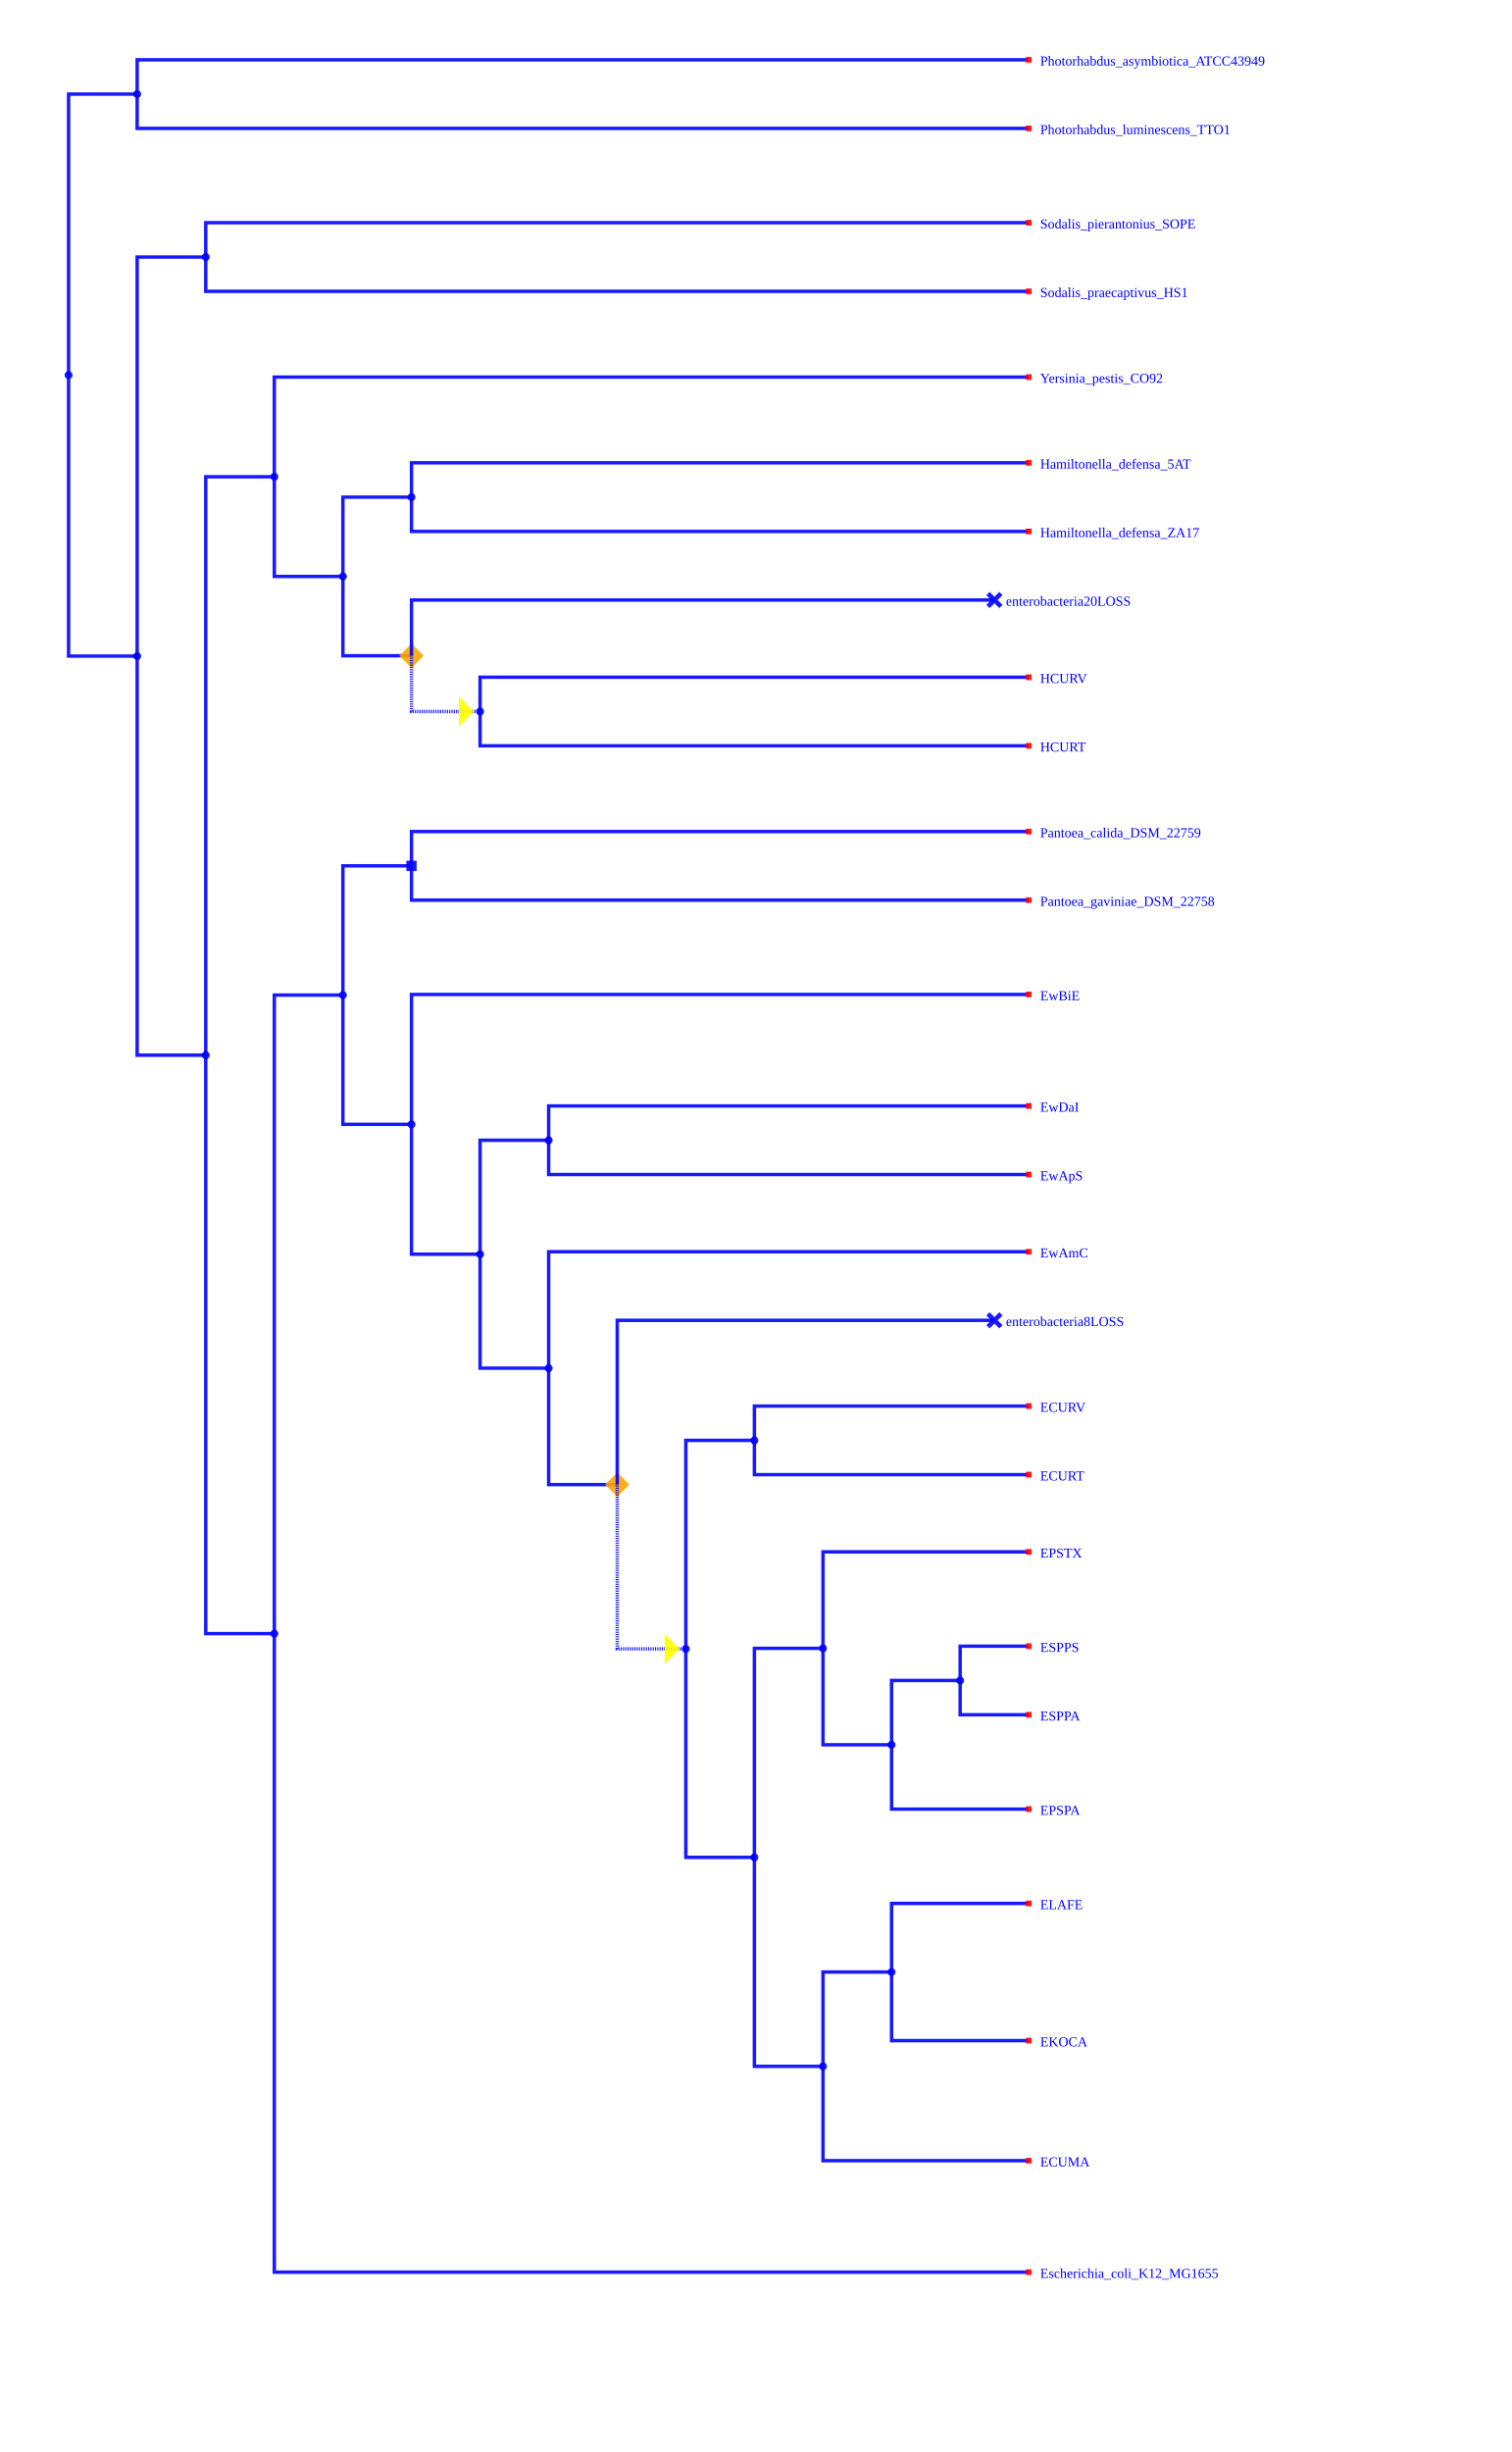
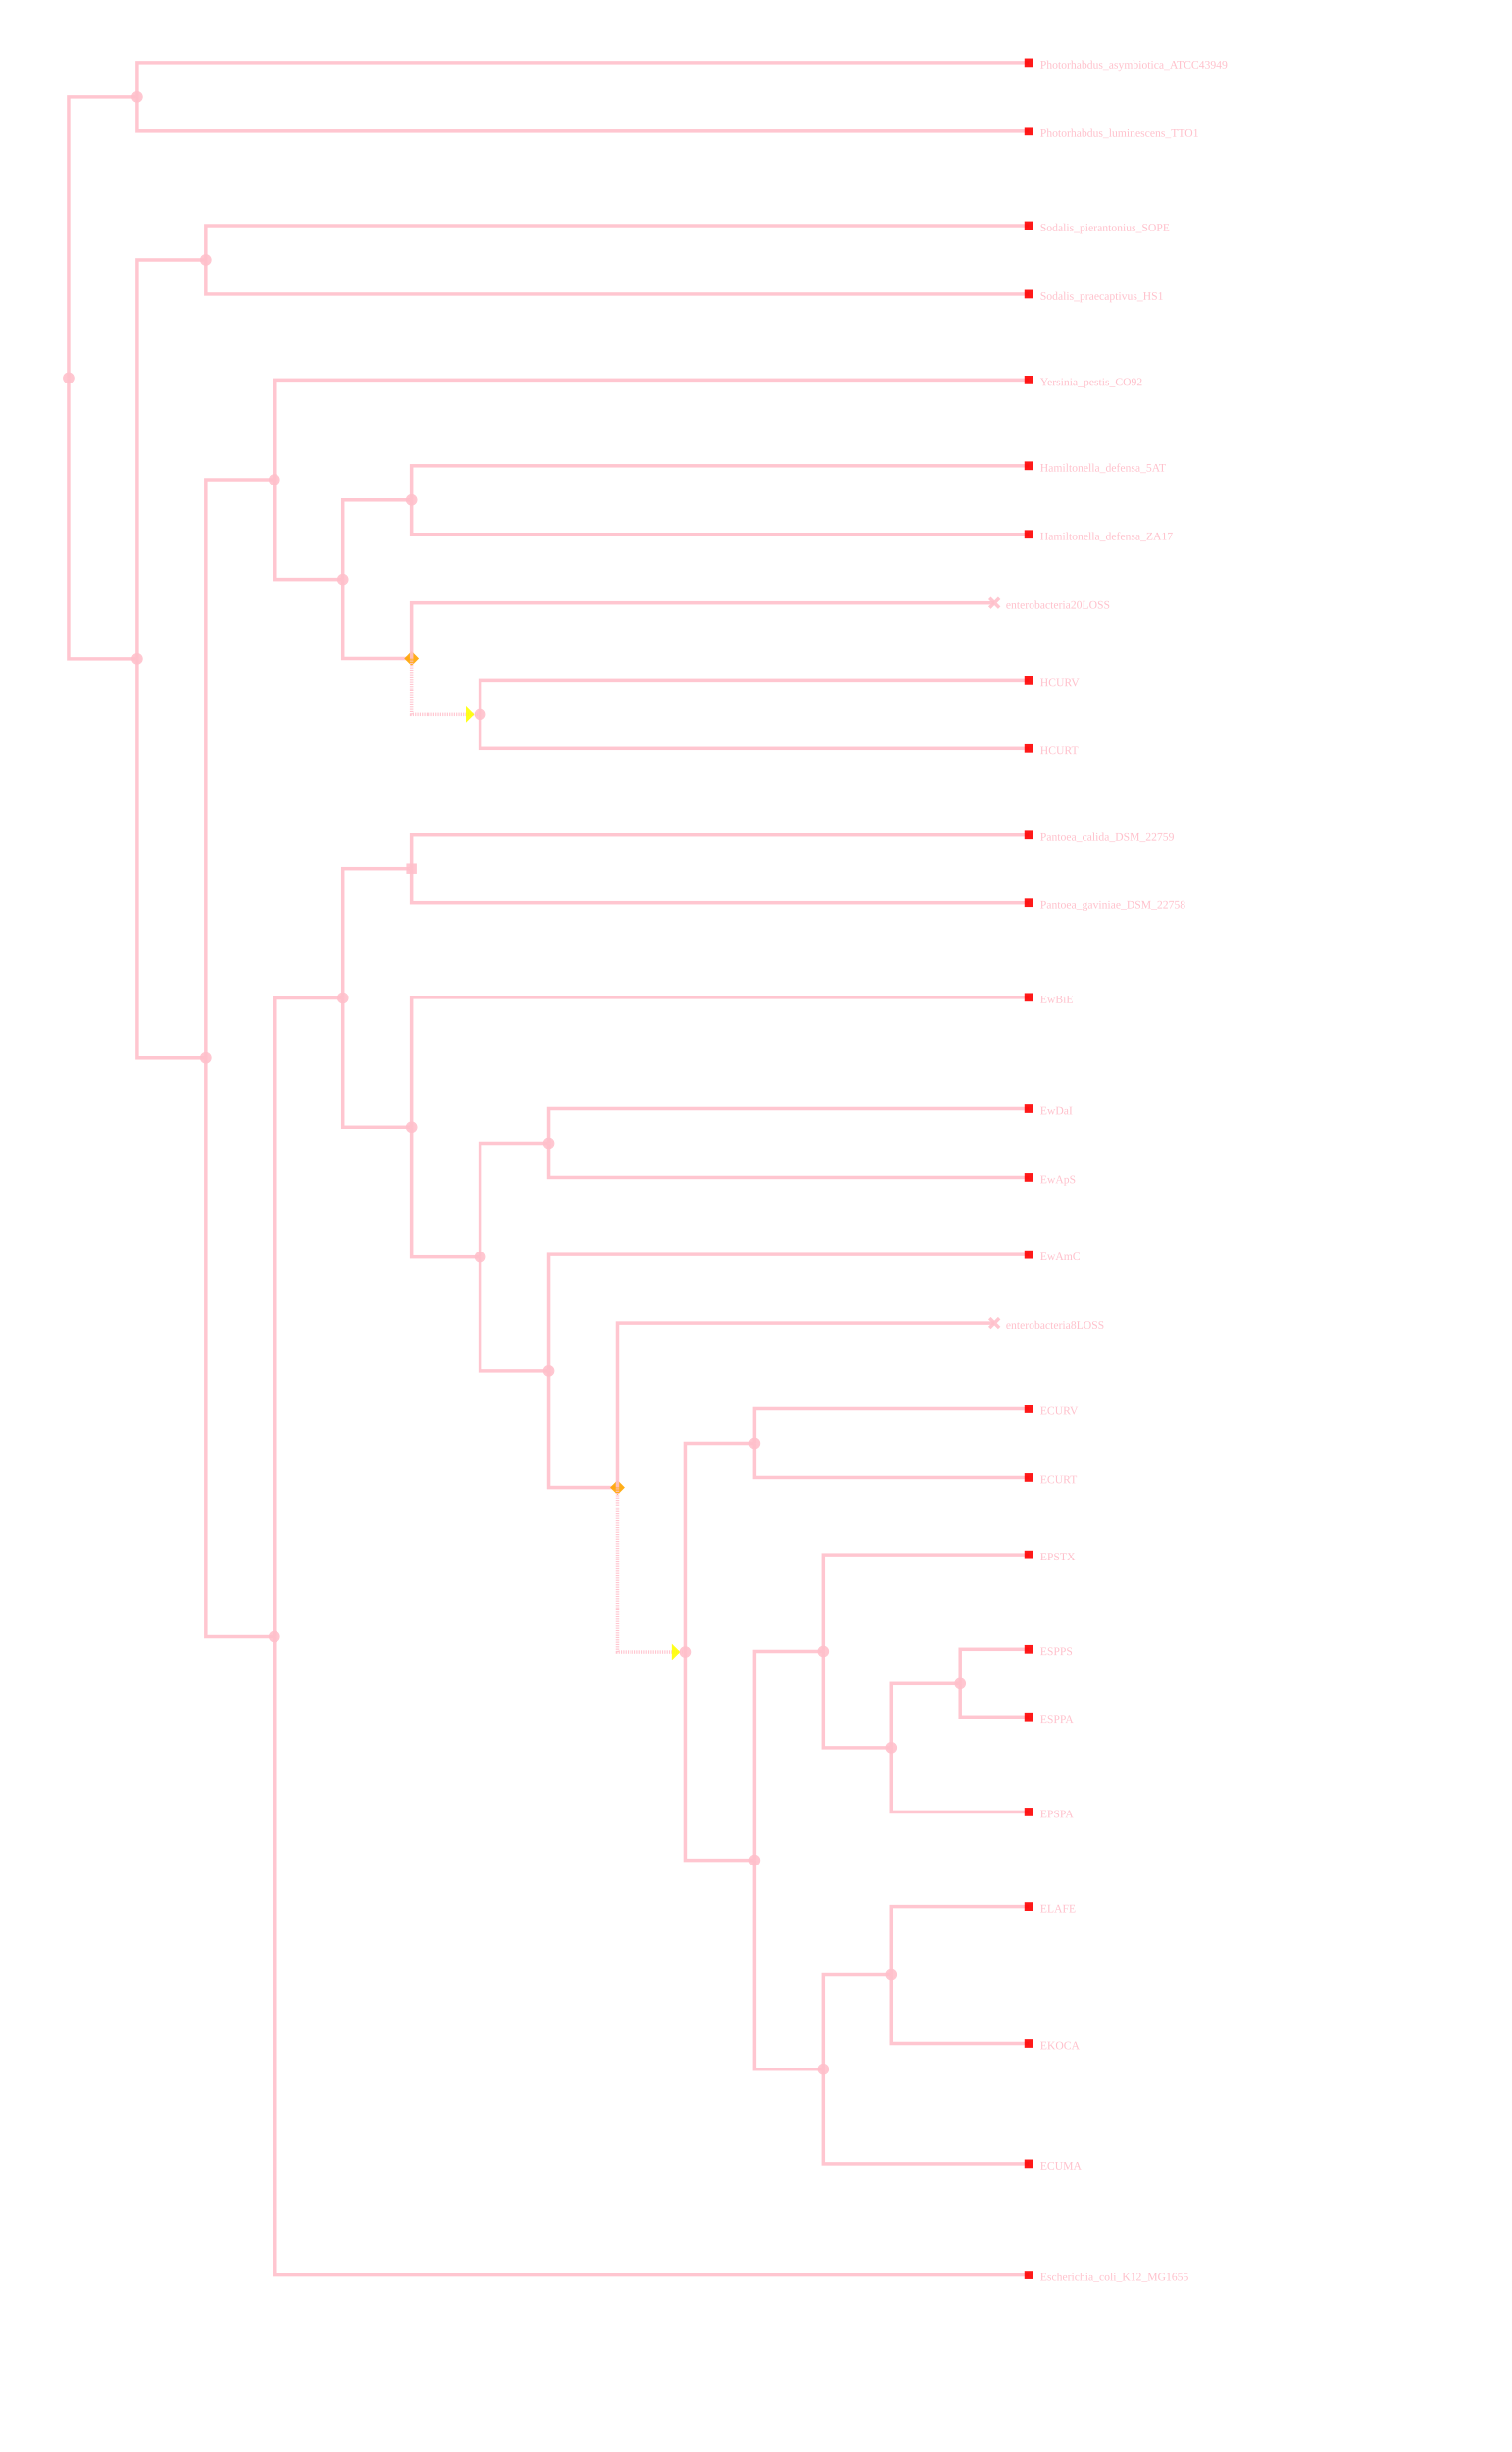
<svg xmlns="http://www.w3.org/2000/svg" height="1950" viewBox="-7.5 52.5 1322.5 2070" width="1202.5">
  <style>
- .gene { font:  10px; fill:blue; } .support { font: 10px; fill: red; }
+ .gene { font-size: 10px; fill:pink; } .support { font-size: 10px; fill: red; } .branch { font-size: 10px; fill: black; }
</style>
-   <g transform="translate(  -7.5 2002.5) rotate(-90 0 0 ) ">
-     <circle cx="1659.224" cy="60" fill="blue" opacity="0.9" r="3" stroke="blue" stroke-width="1" />
-     <path d="M1413.448,120 L1413.448,60 L1659.224,60" fill="none" opacity="0.9" stroke="blue" stroke-width="3" />
-     <circle cx="1413.448" cy="120" fill="blue" opacity="0.9" r="3" stroke="blue" stroke-width="1" />
-     <path d="M1064.396,180 L1064.396,120 L1413.448,120" fill="none" opacity="0.9" stroke="blue" stroke-width="3" />
-     <circle cx="1064.396" cy="180" fill="blue" opacity="0.9" r="3" stroke="blue" stroke-width="1" />
-     <path d="M558.479,240 L558.479,180 L1064.396,180" fill="none" opacity="0.9" stroke="blue" stroke-width="3" />
-     <circle cx="558.479" cy="240" fill="blue" opacity="0.9" r="3" stroke="blue" stroke-width="1" />
-     <path d="M0,900 L0,240 L558.479,240" fill="none" opacity="0.9" stroke="blue" stroke-width="3" />
-     <path d="M-1,899 l0,2 l2,0 l0,-2 z" fill="red" opacity="0.9" stroke="red" stroke-width="3" />
+   <g transform="translate(  -7.5 2005) rotate(-90 0 0 ) ">
+     <circle cx="1659.224" cy="60" fill="pink" opacity="0.9" r="4.5" stroke="pink" stroke-width="1" />
+     <path d="M1413.448,120 L1413.448,60 L1659.224,60" fill="none" opacity="0.9" stroke="pink" stroke-width="3" />
+     <circle cx="1413.448" cy="120" fill="pink" opacity="0.9" r="4.5" stroke="pink" stroke-width="1" />
+     <path d="M1064.396,180 L1064.396,120 L1413.448,120" fill="none" opacity="0.9" stroke="pink" stroke-width="3" />
+     <circle cx="1064.396" cy="180" fill="pink" opacity="0.9" r="4.5" stroke="pink" stroke-width="1" />
+     <path d="M558.479,240 L558.479,180 L1064.396,180" fill="none" opacity="0.9" stroke="pink" stroke-width="3" />
+     <circle cx="558.479" cy="240" fill="pink" opacity="0.9" r="4.5" stroke="pink" stroke-width="1" />
+     <path d="M0,900 L0,240 L558.479,240" fill="none" opacity="0.9" stroke="pink" stroke-width="3" />
+     <path d="M-2.25,897.75 l0,4.5 l4.5,0 l0,-4.5 z" fill="red" opacity="0.9" stroke="red" stroke-width="3" />
    <text class="gene" transform="rotate(90 -5,910)" x="-5" y="910">
Escherichia_coli_K12_MG1655
</text>
-     <path d="M1116.958,300 L1116.958,240 L558.479,240" fill="none" opacity="0.9" stroke="blue" stroke-width="3" />
-     <circle cx="1116.958" cy="300" fill="blue" opacity="0.9" r="3" stroke="blue" stroke-width="1" />
-     <path d="M1003.916,360 L1003.916,300 L1116.958,300" fill="none" opacity="0.9" stroke="blue" stroke-width="3" />
-     <circle cx="1003.916" cy="360" fill="blue" opacity="0.9" r="3" stroke="blue" stroke-width="1" />
-     <path d="M890.332,420 L890.332,360 L1003.916,360" fill="none" opacity="0.9" stroke="blue" stroke-width="3" />
-     <circle cx="890.332" cy="420" fill="blue" opacity="0.9" r="3" stroke="blue" stroke-width="1" />
-     <path d="M790.664,480 L790.664,420 L890.332,420" fill="none" opacity="0.9" stroke="blue" stroke-width="3" />
-     <circle cx="790.664" cy="480" fill="blue" opacity="0.9" r="3" stroke="blue" stroke-width="1" />
-     <path d="M688.828,540 L688.828,480 L790.664,480" fill="none" opacity="0.9" stroke="blue" stroke-width="3" />
-     <path d="M682.828,534 l0,12 l12,0 l0,-12 z" fill="orange" opacity="0.9" stroke="orange" stroke-width="3" transform="rotate(45 688.8281 540)" />
-     <path d="M362.812,660 L362.812,600 L545.156,600" fill="none" opacity="0.9" stroke="blue" stroke-width="3" />
-     <circle cx="362.812" cy="660" fill="blue" opacity="0.9" r="3" stroke="blue" stroke-width="1" />
-     <path d="M180,720 L180,660 L362.812,660" fill="none" opacity="0.9" stroke="blue" stroke-width="3" />
-     <circle cx="180" cy="720" fill="blue" opacity="0.9" r="3" stroke="blue" stroke-width="1" />
-     <path d="M97.5,900 L97.5,720 L180,720" fill="none" opacity="0.9" stroke="blue" stroke-width="3" />
-     <path d="M96.5,899 l0,2 l2,0 l0,-2 z" fill="red" opacity="0.9" stroke="red" stroke-width="3" />
+     <path d="M1116.958,300 L1116.958,240 L558.479,240" fill="none" opacity="0.9" stroke="pink" stroke-width="3" />
+     <circle cx="1116.958" cy="300" fill="pink" opacity="0.9" r="4.5" stroke="pink" stroke-width="1" />
+     <path d="M1003.916,360 L1003.916,300 L1116.958,300" fill="none" opacity="0.9" stroke="pink" stroke-width="3" />
+     <circle cx="1003.916" cy="360" fill="pink" opacity="0.9" r="4.5" stroke="pink" stroke-width="1" />
+     <path d="M890.332,420 L890.332,360 L1003.916,360" fill="none" opacity="0.9" stroke="pink" stroke-width="3" />
+     <circle cx="890.332" cy="420" fill="pink" opacity="0.9" r="4.5" stroke="pink" stroke-width="1" />
+     <path d="M790.664,480 L790.664,420 L890.332,420" fill="none" opacity="0.9" stroke="pink" stroke-width="3" />
+     <circle cx="790.664" cy="480" fill="pink" opacity="0.9" r="4.5" stroke="pink" stroke-width="1" />
+     <path d="M688.828,540 L688.828,480 L790.664,480" fill="none" opacity="0.9" stroke="pink" stroke-width="3" />
+     <path d="M685.828,537 l0,6 l6,0 l0,-6 z" fill="orange" opacity="0.9" stroke="orange" stroke-width="3" transform="rotate(45 688.8281 540)" />
+     <path d="M362.812,660 L362.812,600 L545.156,600" fill="none" opacity="0.9" stroke="pink" stroke-width="3" />
+     <circle cx="362.812" cy="660" fill="pink" opacity="0.9" r="4.5" stroke="pink" stroke-width="1" />
+     <path d="M180,720 L180,660 L362.812,660" fill="none" opacity="0.9" stroke="pink" stroke-width="3" />
+     <circle cx="180" cy="720" fill="pink" opacity="0.9" r="4.5" stroke="pink" stroke-width="1" />
+     <path d="M97.5,900 L97.5,720 L180,720" fill="none" opacity="0.9" stroke="pink" stroke-width="3" />
+     <path d="M95.25,897.75 l0,4.5 l4.5,0 l0,-4.5 z" fill="red" opacity="0.9" stroke="red" stroke-width="3" />
    <text class="gene" transform="rotate(90 92.5,910)" x="92.5" y="910">
ECUMA
</text>
-     <path d="M262.5,780 L262.5,720 L180,720" fill="none" opacity="0.9" stroke="blue" stroke-width="3" />
-     <circle cx="262.5" cy="780" fill="blue" opacity="0.9" r="3" stroke="blue" stroke-width="1" />
-     <path d="M202.5,900 L202.5,780 L262.5,780" fill="none" opacity="0.9" stroke="blue" stroke-width="3" />
-     <path d="M201.5,899 l0,2 l2,0 l0,-2 z" fill="red" opacity="0.9" stroke="red" stroke-width="3" />
+     <path d="M262.5,780 L262.5,720 L180,720" fill="none" opacity="0.9" stroke="pink" stroke-width="3" />
+     <circle cx="262.5" cy="780" fill="pink" opacity="0.9" r="4.5" stroke="pink" stroke-width="1" />
+     <path d="M202.5,900 L202.5,780 L262.5,780" fill="none" opacity="0.9" stroke="pink" stroke-width="3" />
+     <path d="M200.25,897.75 l0,4.5 l4.5,0 l0,-4.5 z" fill="red" opacity="0.9" stroke="red" stroke-width="3" />
    <text class="gene" transform="rotate(90 197.5,910)" x="197.5" y="910">
EKOCA
</text>
-     <path d="M322.5,900 L322.5,780 L262.5,780" fill="none" opacity="0.9" stroke="blue" stroke-width="3" />
-     <path d="M321.5,899 l0,2 l2,0 l0,-2 z" fill="red" opacity="0.9" stroke="red" stroke-width="3" />
+     <path d="M322.5,900 L322.5,780 L262.5,780" fill="none" opacity="0.9" stroke="pink" stroke-width="3" />
+     <path d="M320.25,897.75 l0,4.5 l4.5,0 l0,-4.5 z" fill="red" opacity="0.9" stroke="red" stroke-width="3" />
    <text class="gene" transform="rotate(90 317.5,910)" x="317.5" y="910">
ELAFE
</text>
-     <path d="M545.625,720 L545.625,660 L362.812,660" fill="none" opacity="0.9" stroke="blue" stroke-width="3" />
-     <circle cx="545.625" cy="720" fill="blue" opacity="0.9" r="3" stroke="blue" stroke-width="1" />
-     <path d="M461.25,780 L461.25,720 L545.625,720" fill="none" opacity="0.9" stroke="blue" stroke-width="3" />
-     <circle cx="461.25" cy="780" fill="blue" opacity="0.9" r="3" stroke="blue" stroke-width="1" />
-     <path d="M405,900 L405,780 L461.25,780" fill="none" opacity="0.9" stroke="blue" stroke-width="3" />
-     <path d="M404,899 l0,2 l2,0 l0,-2 z" fill="red" opacity="0.9" stroke="red" stroke-width="3" />
+     <path d="M545.625,720 L545.625,660 L362.812,660" fill="none" opacity="0.9" stroke="pink" stroke-width="3" />
+     <circle cx="545.625" cy="720" fill="pink" opacity="0.9" r="4.5" stroke="pink" stroke-width="1" />
+     <path d="M461.25,780 L461.25,720 L545.625,720" fill="none" opacity="0.9" stroke="pink" stroke-width="3" />
+     <circle cx="461.25" cy="780" fill="pink" opacity="0.9" r="4.5" stroke="pink" stroke-width="1" />
+     <path d="M405,900 L405,780 L461.25,780" fill="none" opacity="0.9" stroke="pink" stroke-width="3" />
+     <path d="M402.75,897.75 l0,4.5 l4.5,0 l0,-4.5 z" fill="red" opacity="0.9" stroke="red" stroke-width="3" />
    <text class="gene" transform="rotate(90 400,910)" x="400" y="910">
EPSPA
</text>
-     <path d="M517.5,840 L517.5,780 L461.25,780" fill="none" opacity="0.9" stroke="blue" stroke-width="3" />
-     <circle cx="517.5" cy="840" fill="blue" opacity="0.9" r="3" stroke="blue" stroke-width="1" />
-     <path d="M487.5,900 L487.5,840 L517.5,840" fill="none" opacity="0.9" stroke="blue" stroke-width="3" />
-     <path d="M486.5,899 l0,2 l2,0 l0,-2 z" fill="red" opacity="0.9" stroke="red" stroke-width="3" />
+     <path d="M517.5,840 L517.5,780 L461.25,780" fill="none" opacity="0.9" stroke="pink" stroke-width="3" />
+     <circle cx="517.5" cy="840" fill="pink" opacity="0.9" r="4.5" stroke="pink" stroke-width="1" />
+     <path d="M487.5,900 L487.5,840 L517.5,840" fill="none" opacity="0.9" stroke="pink" stroke-width="3" />
+     <path d="M485.25,897.75 l0,4.5 l4.5,0 l0,-4.5 z" fill="red" opacity="0.9" stroke="red" stroke-width="3" />
    <text class="gene" transform="rotate(90 482.5,910)" x="482.5" y="910">
ESPPA
</text>
-     <path d="M547.5,900 L547.5,840 L517.5,840" fill="none" opacity="0.9" stroke="blue" stroke-width="3" />
-     <path d="M546.5,899 l0,2 l2,0 l0,-2 z" fill="red" opacity="0.9" stroke="red" stroke-width="3" />
+     <path d="M547.5,900 L547.5,840 L517.5,840" fill="none" opacity="0.9" stroke="pink" stroke-width="3" />
+     <path d="M545.25,897.75 l0,4.5 l4.5,0 l0,-4.5 z" fill="red" opacity="0.9" stroke="red" stroke-width="3" />
    <text class="gene" transform="rotate(90 542.5,910)" x="542.5" y="910">
ESPPS
</text>
-     <path d="M630,900 L630,720 L545.625,720" fill="none" opacity="0.9" stroke="blue" stroke-width="3" />
-     <path d="M629,899 l0,2 l2,0 l0,-2 z" fill="red" opacity="0.9" stroke="red" stroke-width="3" />
+     <path d="M630,900 L630,720 L545.625,720" fill="none" opacity="0.9" stroke="pink" stroke-width="3" />
+     <path d="M627.75,897.75 l0,4.5 l4.5,0 l0,-4.5 z" fill="red" opacity="0.9" stroke="red" stroke-width="3" />
    <text class="gene" transform="rotate(90 625,910)" x="625" y="910">
EPSTX
</text>
-     <path d="M727.5,660 L727.5,600 L545.156,600" fill="none" opacity="0.9" stroke="blue" stroke-width="3" />
-     <circle cx="727.5" cy="660" fill="blue" opacity="0.9" r="3" stroke="blue" stroke-width="1" />
-     <path d="M697.5,900 L697.5,660 L727.5,660" fill="none" opacity="0.9" stroke="blue" stroke-width="3" />
-     <path d="M696.5,899 l0,2 l2,0 l0,-2 z" fill="red" opacity="0.9" stroke="red" stroke-width="3" />
+     <path d="M727.5,660 L727.5,600 L545.156,600" fill="none" opacity="0.9" stroke="pink" stroke-width="3" />
+     <circle cx="727.5" cy="660" fill="pink" opacity="0.9" r="4.5" stroke="pink" stroke-width="1" />
+     <path d="M697.5,900 L697.5,660 L727.5,660" fill="none" opacity="0.9" stroke="pink" stroke-width="3" />
+     <path d="M695.25,897.75 l0,4.5 l4.5,0 l0,-4.5 z" fill="red" opacity="0.9" stroke="red" stroke-width="3" />
    <text class="gene" transform="rotate(90 692.5,910)" x="692.5" y="910">
ECURT
</text>
-     <path d="M757.5,900 L757.5,660 L727.5,660" fill="none" opacity="0.9" stroke="blue" stroke-width="3" />
-     <path d="M756.5,899 l0,2 l2,0 l0,-2 z" fill="red" opacity="0.9" stroke="red" stroke-width="3" />
+     <path d="M757.5,900 L757.5,660 L727.5,660" fill="none" opacity="0.9" stroke="pink" stroke-width="3" />
+     <path d="M755.25,897.75 l0,4.5 l4.5,0 l0,-4.5 z" fill="red" opacity="0.9" stroke="red" stroke-width="3" />
    <text class="gene" transform="rotate(90 752.5,910)" x="752.5" y="910">
ECURV
</text>
-     <path d="M892.5,900 L892.5,480 L790.664,480" fill="none" opacity="0.9" stroke="blue" stroke-width="3" />
-     <path d="M891.5,899 l0,2 l2,0 l0,-2 z" fill="red" opacity="0.9" stroke="red" stroke-width="3" />
+     <path d="M892.5,900 L892.5,480 L790.664,480" fill="none" opacity="0.9" stroke="pink" stroke-width="3" />
+     <path d="M890.25,897.75 l0,4.5 l4.5,0 l0,-4.5 z" fill="red" opacity="0.9" stroke="red" stroke-width="3" />
    <text class="gene" transform="rotate(90 887.5,910)" x="887.5" y="910">
EwAmC
</text>
-     <path d="M990,480 L990,420 L890.332,420" fill="none" opacity="0.9" stroke="blue" stroke-width="3" />
-     <circle cx="990" cy="480" fill="blue" opacity="0.9" r="3" stroke="blue" stroke-width="1" />
-     <path d="M960,900 L960,480 L990,480" fill="none" opacity="0.9" stroke="blue" stroke-width="3" />
-     <path d="M959,899 l0,2 l2,0 l0,-2 z" fill="red" opacity="0.9" stroke="red" stroke-width="3" />
+     <path d="M990,480 L990,420 L890.332,420" fill="none" opacity="0.9" stroke="pink" stroke-width="3" />
+     <circle cx="990" cy="480" fill="pink" opacity="0.9" r="4.5" stroke="pink" stroke-width="1" />
+     <path d="M960,900 L960,480 L990,480" fill="none" opacity="0.9" stroke="pink" stroke-width="3" />
+     <path d="M957.75,897.75 l0,4.5 l4.5,0 l0,-4.5 z" fill="red" opacity="0.9" stroke="red" stroke-width="3" />
    <text class="gene" transform="rotate(90 955,910)" x="955" y="910">
EwApS
</text>
-     <path d="M1020,900 L1020,480 L990,480" fill="none" opacity="0.9" stroke="blue" stroke-width="3" />
-     <path d="M1019,899 l0,2 l2,0 l0,-2 z" fill="red" opacity="0.9" stroke="red" stroke-width="3" />
+     <path d="M1020,900 L1020,480 L990,480" fill="none" opacity="0.9" stroke="pink" stroke-width="3" />
+     <path d="M1017.75,897.75 l0,4.5 l4.5,0 l0,-4.5 z" fill="red" opacity="0.9" stroke="red" stroke-width="3" />
    <text class="gene" transform="rotate(90 1015,910)" x="1015" y="910">
EwDaI
</text>
-     <path d="M1117.5,900 L1117.5,360 L1003.916,360" fill="none" opacity="0.9" stroke="blue" stroke-width="3" />
-     <path d="M1116.5,899 l0,2 l2,0 l0,-2 z" fill="red" opacity="0.9" stroke="red" stroke-width="3" />
+     <path d="M1117.5,900 L1117.5,360 L1003.916,360" fill="none" opacity="0.9" stroke="pink" stroke-width="3" />
+     <path d="M1115.25,897.75 l0,4.5 l4.5,0 l0,-4.5 z" fill="red" opacity="0.9" stroke="red" stroke-width="3" />
    <text class="gene" transform="rotate(90 1112.5,910)" x="1112.5" y="910">
EwBiE
</text>
-     <path d="M1230,360 L1230,300 L1116.958,300" fill="none" opacity="0.9" stroke="blue" stroke-width="3" />
-     <path d="M1227,357 l0,6 l6,0 l0,-6 z" fill="blue" opacity="0.9" stroke="blue" stroke-width="3" />
-     <path d="M1200,900 L1200,360 L1230,360" fill="none" opacity="0.9" stroke="blue" stroke-width="3" />
-     <path d="M1199,899 l0,2 l2,0 l0,-2 z" fill="red" opacity="0.9" stroke="red" stroke-width="3" />
+     <path d="M1230,360 L1230,300 L1116.958,300" fill="none" opacity="0.9" stroke="pink" stroke-width="3" />
+     <path d="M1227,357 l0,6 l6,0 l0,-6 z" fill="pink" opacity="0.9" stroke="pink" stroke-width="3" />
+     <path d="M1200,900 L1200,360 L1230,360" fill="none" opacity="0.9" stroke="pink" stroke-width="3" />
+     <path d="M1197.75,897.75 l0,4.5 l4.5,0 l0,-4.5 z" fill="red" opacity="0.9" stroke="red" stroke-width="3" />
    <text class="gene" transform="rotate(90 1195,910)" x="1195" y="910">
Pantoea_gaviniae_DSM_22758
</text>
-     <path d="M1260,900 L1260,360 L1230,360" fill="none" opacity="0.9" stroke="blue" stroke-width="3" />
-     <path d="M1259,899 l0,2 l2,0 l0,-2 z" fill="red" opacity="0.9" stroke="red" stroke-width="3" />
+     <path d="M1260,900 L1260,360 L1230,360" fill="none" opacity="0.9" stroke="pink" stroke-width="3" />
+     <path d="M1257.75,897.75 l0,4.5 l4.5,0 l0,-4.5 z" fill="red" opacity="0.9" stroke="red" stroke-width="3" />
    <text class="gene" transform="rotate(90 1255,910)" x="1255" y="910">
Pantoea_calida_DSM_22759
</text>
-     <path d="M1570.312,240 L1570.312,180 L1064.396,180" fill="none" opacity="0.9" stroke="blue" stroke-width="3" />
-     <circle cx="1570.312" cy="240" fill="blue" opacity="0.9" r="3" stroke="blue" stroke-width="1" />
-     <path d="M1483.125,300 L1483.125,240 L1570.312,240" fill="none" opacity="0.9" stroke="blue" stroke-width="3" />
-     <circle cx="1483.125" cy="300" fill="blue" opacity="0.9" r="3" stroke="blue" stroke-width="1" />
-     <path d="M1413.75,360 L1413.75,300 L1483.125,300" fill="none" opacity="0.9" stroke="blue" stroke-width="3" />
-     <path d="M1407.75,354 l0,12 l12,0 l0,-12 z" fill="orange" opacity="0.9" stroke="orange" stroke-width="3" transform="rotate(45 1413.75 360)" />
-     <path d="M1335,900 L1335,420 L1365,420" fill="none" opacity="0.9" stroke="blue" stroke-width="3" />
-     <path d="M1334,899 l0,2 l2,0 l0,-2 z" fill="red" opacity="0.9" stroke="red" stroke-width="3" />
+     <path d="M1570.312,240 L1570.312,180 L1064.396,180" fill="none" opacity="0.9" stroke="pink" stroke-width="3" />
+     <circle cx="1570.312" cy="240" fill="pink" opacity="0.9" r="4.5" stroke="pink" stroke-width="1" />
+     <path d="M1483.125,300 L1483.125,240 L1570.312,240" fill="none" opacity="0.9" stroke="pink" stroke-width="3" />
+     <circle cx="1483.125" cy="300" fill="pink" opacity="0.9" r="4.5" stroke="pink" stroke-width="1" />
+     <path d="M1413.75,360 L1413.75,300 L1483.125,300" fill="none" opacity="0.9" stroke="pink" stroke-width="3" />
+     <path d="M1410.75,357 l0,6 l6,0 l0,-6 z" fill="orange" opacity="0.9" stroke="orange" stroke-width="3" transform="rotate(45 1413.75 360)" />
+     <path d="M1335,900 L1335,420 L1365,420" fill="none" opacity="0.9" stroke="pink" stroke-width="3" />
+     <path d="M1332.75,897.75 l0,4.5 l4.5,0 l0,-4.5 z" fill="red" opacity="0.9" stroke="red" stroke-width="3" />
    <text class="gene" transform="rotate(90 1330,910)" x="1330" y="910">
HCURT
</text>
-     <path d="M1395,900 L1395,420 L1365,420" fill="none" opacity="0.9" stroke="blue" stroke-width="3" />
-     <path d="M1394,899 l0,2 l2,0 l0,-2 z" fill="red" opacity="0.9" stroke="red" stroke-width="3" />
+     <path d="M1395,900 L1395,420 L1365,420" fill="none" opacity="0.9" stroke="pink" stroke-width="3" />
+     <path d="M1392.75,897.75 l0,4.5 l4.5,0 l0,-4.5 z" fill="red" opacity="0.9" stroke="red" stroke-width="3" />
    <text class="gene" transform="rotate(90 1390,910)" x="1390" y="910">
HCURV
</text>
-     <path d="M1552.5,360 L1552.5,300 L1483.125,300" fill="none" opacity="0.9" stroke="blue" stroke-width="3" />
-     <circle cx="1552.5" cy="360" fill="blue" opacity="0.9" r="3" stroke="blue" stroke-width="1" />
-     <path d="M1522.5,900 L1522.5,360 L1552.5,360" fill="none" opacity="0.9" stroke="blue" stroke-width="3" />
-     <path d="M1521.5,899 l0,2 l2,0 l0,-2 z" fill="red" opacity="0.9" stroke="red" stroke-width="3" />
+     <path d="M1552.5,360 L1552.5,300 L1483.125,300" fill="none" opacity="0.9" stroke="pink" stroke-width="3" />
+     <circle cx="1552.5" cy="360" fill="pink" opacity="0.9" r="4.5" stroke="pink" stroke-width="1" />
+     <path d="M1522.5,900 L1522.5,360 L1552.5,360" fill="none" opacity="0.9" stroke="pink" stroke-width="3" />
+     <path d="M1520.25,897.75 l0,4.5 l4.5,0 l0,-4.5 z" fill="red" opacity="0.9" stroke="red" stroke-width="3" />
    <text class="gene" transform="rotate(90 1517.5,910)" x="1517.5" y="910">
Hamiltonella_defensa_ZA17
</text>
-     <path d="M1582.5,900 L1582.5,360 L1552.5,360" fill="none" opacity="0.9" stroke="blue" stroke-width="3" />
-     <path d="M1581.5,899 l0,2 l2,0 l0,-2 z" fill="red" opacity="0.9" stroke="red" stroke-width="3" />
+     <path d="M1582.5,900 L1582.5,360 L1552.5,360" fill="none" opacity="0.9" stroke="pink" stroke-width="3" />
+     <path d="M1580.25,897.75 l0,4.5 l4.5,0 l0,-4.5 z" fill="red" opacity="0.9" stroke="red" stroke-width="3" />
    <text class="gene" transform="rotate(90 1577.5,910)" x="1577.5" y="910">
Hamiltonella_defensa_5AT
</text>
-     <path d="M1657.5,900 L1657.5,240 L1570.312,240" fill="none" opacity="0.9" stroke="blue" stroke-width="3" />
-     <path d="M1656.5,899 l0,2 l2,0 l0,-2 z" fill="red" opacity="0.9" stroke="red" stroke-width="3" />
+     <path d="M1657.5,900 L1657.5,240 L1570.312,240" fill="none" opacity="0.9" stroke="pink" stroke-width="3" />
+     <path d="M1655.25,897.75 l0,4.5 l4.5,0 l0,-4.5 z" fill="red" opacity="0.9" stroke="red" stroke-width="3" />
    <text class="gene" transform="rotate(90 1652.5,910)" x="1652.5" y="910">
Yersinia_pestis_CO92
</text>
-     <path d="M1762.5,180 L1762.5,120 L1413.448,120" fill="none" opacity="0.9" stroke="blue" stroke-width="3" />
-     <circle cx="1762.5" cy="180" fill="blue" opacity="0.9" r="3" stroke="blue" stroke-width="1" />
-     <path d="M1732.5,900 L1732.5,180 L1762.5,180" fill="none" opacity="0.9" stroke="blue" stroke-width="3" />
-     <path d="M1731.5,899 l0,2 l2,0 l0,-2 z" fill="red" opacity="0.9" stroke="red" stroke-width="3" />
+     <path d="M1762.5,180 L1762.5,120 L1413.448,120" fill="none" opacity="0.9" stroke="pink" stroke-width="3" />
+     <circle cx="1762.5" cy="180" fill="pink" opacity="0.9" r="4.5" stroke="pink" stroke-width="1" />
+     <path d="M1732.5,900 L1732.5,180 L1762.5,180" fill="none" opacity="0.9" stroke="pink" stroke-width="3" />
+     <path d="M1730.25,897.75 l0,4.5 l4.5,0 l0,-4.5 z" fill="red" opacity="0.9" stroke="red" stroke-width="3" />
    <text class="gene" transform="rotate(90 1727.5,910)" x="1727.5" y="910">
Sodalis_praecaptivus_HS1
</text>
-     <path d="M1792.5,900 L1792.5,180 L1762.5,180" fill="none" opacity="0.9" stroke="blue" stroke-width="3" />
-     <path d="M1791.5,899 l0,2 l2,0 l0,-2 z" fill="red" opacity="0.9" stroke="red" stroke-width="3" />
+     <path d="M1792.5,900 L1792.5,180 L1762.5,180" fill="none" opacity="0.9" stroke="pink" stroke-width="3" />
+     <path d="M1790.25,897.75 l0,4.5 l4.5,0 l0,-4.5 z" fill="red" opacity="0.9" stroke="red" stroke-width="3" />
    <text class="gene" transform="rotate(90 1787.5,910)" x="1787.5" y="910">
Sodalis_pierantonius_SOPE
</text>
-     <path d="M1905,120 L1905,60 L1659.224,60" fill="none" opacity="0.9" stroke="blue" stroke-width="3" />
-     <circle cx="1905" cy="120" fill="blue" opacity="0.9" r="3" stroke="blue" stroke-width="1" />
-     <path d="M1875,900 L1875,120 L1905,120" fill="none" opacity="0.9" stroke="blue" stroke-width="3" />
-     <path d="M1874,899 l0,2 l2,0 l0,-2 z" fill="red" opacity="0.9" stroke="red" stroke-width="3" />
+     <path d="M1905,120 L1905,60 L1659.224,60" fill="none" opacity="0.9" stroke="pink" stroke-width="3" />
+     <circle cx="1905" cy="120" fill="pink" opacity="0.9" r="4.5" stroke="pink" stroke-width="1" />
+     <path d="M1875,900 L1875,120 L1905,120" fill="none" opacity="0.9" stroke="pink" stroke-width="3" />
+     <path d="M1872.75,897.75 l0,4.5 l4.5,0 l0,-4.5 z" fill="red" opacity="0.9" stroke="red" stroke-width="3" />
    <text class="gene" transform="rotate(90 1870,910)" x="1870" y="910">
Photorhabdus_luminescens_TTO1
</text>
-     <path d="M1935,900 L1935,120 L1905,120" fill="none" opacity="0.9" stroke="blue" stroke-width="3" />
-     <path d="M1934,899 l0,2 l2,0 l0,-2 z" fill="red" opacity="0.9" stroke="red" stroke-width="3" />
+     <path d="M1935,900 L1935,120 L1905,120" fill="none" opacity="0.9" stroke="pink" stroke-width="3" />
+     <path d="M1932.75,897.75 l0,4.5 l4.5,0 l0,-4.5 z" fill="red" opacity="0.9" stroke="red" stroke-width="3" />
    <text class="gene" transform="rotate(90 1930,910)" x="1930" y="910">
Photorhabdus_asymbiotica_ATCC43949
</text>
-     <path d="M545.156,600 L545.156,540 L688.828,540" fill="none" opacity="0.9" stroke="blue" stroke-dasharray="1, 1" stroke-width="3" />
-     <circle cx="545.156" cy="600" fill="blue" opacity="0.9" r="3" stroke="blue" stroke-width="1" />
-     <path d="M545.156,594 l-12,-12 l24,0 z" fill="yellow" opacity="0.9" stroke="yellow" stroke-width="1" />
-     <path d="M832.5,870 L832.5,540 L688.828,540" fill="none" opacity="0.9" stroke="blue" stroke-width="3" />
-     <path d="M832.5,862 l0,16 M824.5,870 l16,0" fill="blue" opacity="0.9" stroke="blue" stroke-width="4" transform="rotate(45 832.5 870)" />
+     <path d="M545.156,600 L545.156,540 L688.828,540" fill="none" opacity="0.9" stroke="pink" stroke-dasharray="1, 1" stroke-width="3" />
+     <circle cx="545.156" cy="600" fill="pink" opacity="0.9" r="4.5" stroke="pink" stroke-width="1" />
+     <path d="M545.156,594 l-6,-6 l12,0 z" fill="yellow" opacity="0.9" stroke="yellow" stroke-width="1" />
+     <path d="M832.5,870 L832.5,540 L688.828,540" fill="none" opacity="0.9" stroke="pink" stroke-width="3" />
+     <path d="M832.5,864 l0,12 M826.5,870 l12,0" fill="pink" opacity="0.9" stroke="pink" stroke-width="3" transform="rotate(45 832.5 870)" />
    <text class="gene" transform="rotate(90 827.5,880)" x="827.5" y="880">
enterobacteria8LOSS
</text>
-     <path d="M1365,420 L1365,360 L1413.75,360" fill="none" opacity="0.9" stroke="blue" stroke-dasharray="1, 1" stroke-width="3" />
-     <circle cx="1365" cy="420" fill="blue" opacity="0.9" r="3" stroke="blue" stroke-width="1" />
-     <path d="M1365,414 l-12,-12 l24,0 z" fill="yellow" opacity="0.9" stroke="yellow" stroke-width="1" />
-     <path d="M1462.5,870 L1462.5,360 L1413.75,360" fill="none" opacity="0.9" stroke="blue" stroke-width="3" />
-     <path d="M1462.5,862 l0,16 M1454.5,870 l16,0" fill="blue" opacity="0.9" stroke="blue" stroke-width="4" transform="rotate(45 1462.5 870)" />
+     <path d="M1365,420 L1365,360 L1413.75,360" fill="none" opacity="0.9" stroke="pink" stroke-dasharray="1, 1" stroke-width="3" />
+     <circle cx="1365" cy="420" fill="pink" opacity="0.9" r="4.5" stroke="pink" stroke-width="1" />
+     <path d="M1365,414 l-6,-6 l12,0 z" fill="yellow" opacity="0.9" stroke="yellow" stroke-width="1" />
+     <path d="M1462.5,870 L1462.5,360 L1413.75,360" fill="none" opacity="0.9" stroke="pink" stroke-width="3" />
+     <path d="M1462.5,864 l0,12 M1456.5,870 l12,0" fill="pink" opacity="0.9" stroke="pink" stroke-width="3" transform="rotate(45 1462.5 870)" />
    <text class="gene" transform="rotate(90 1457.5,880)" x="1457.5" y="880">
enterobacteria20LOSS
</text>
  </g>
</svg>
